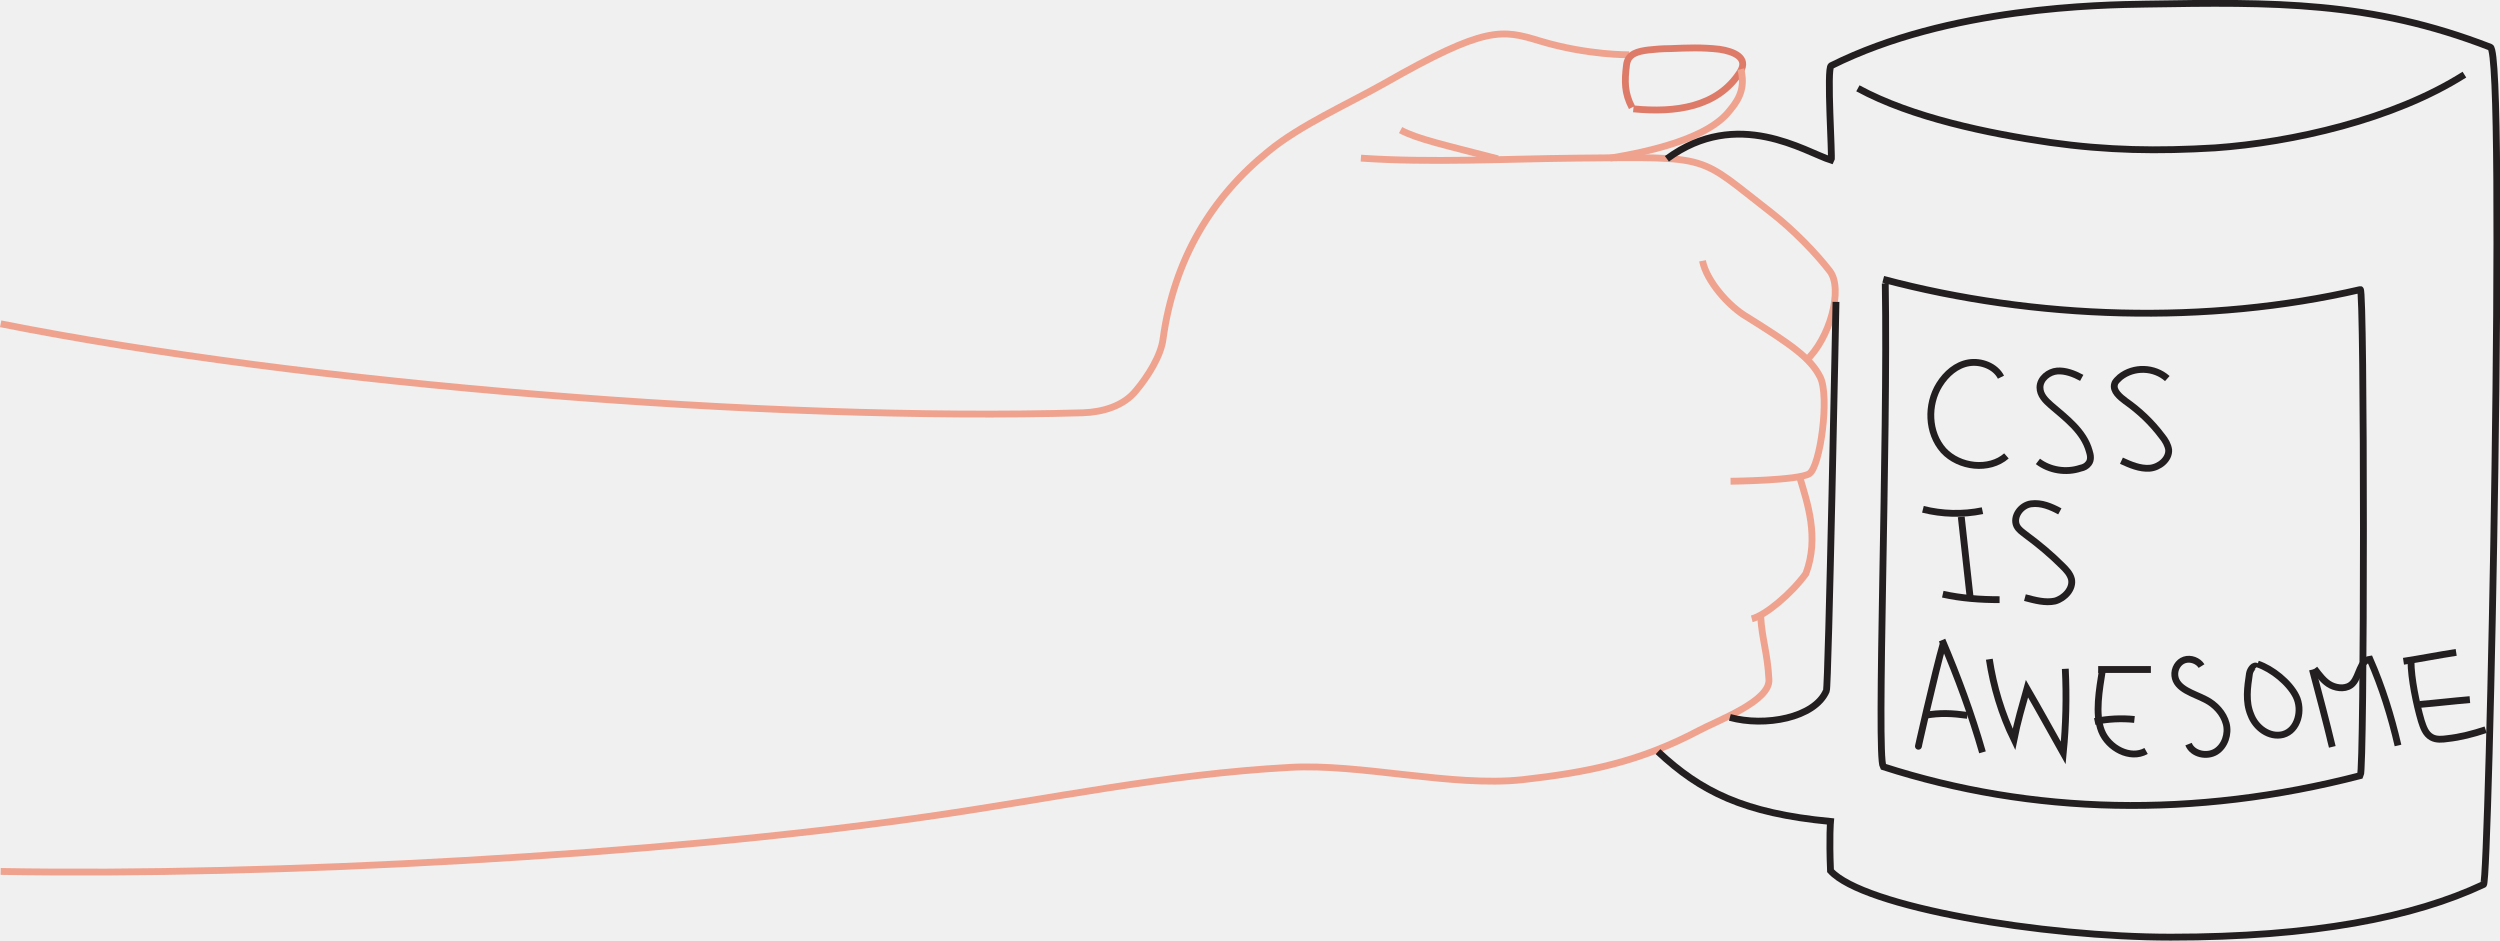
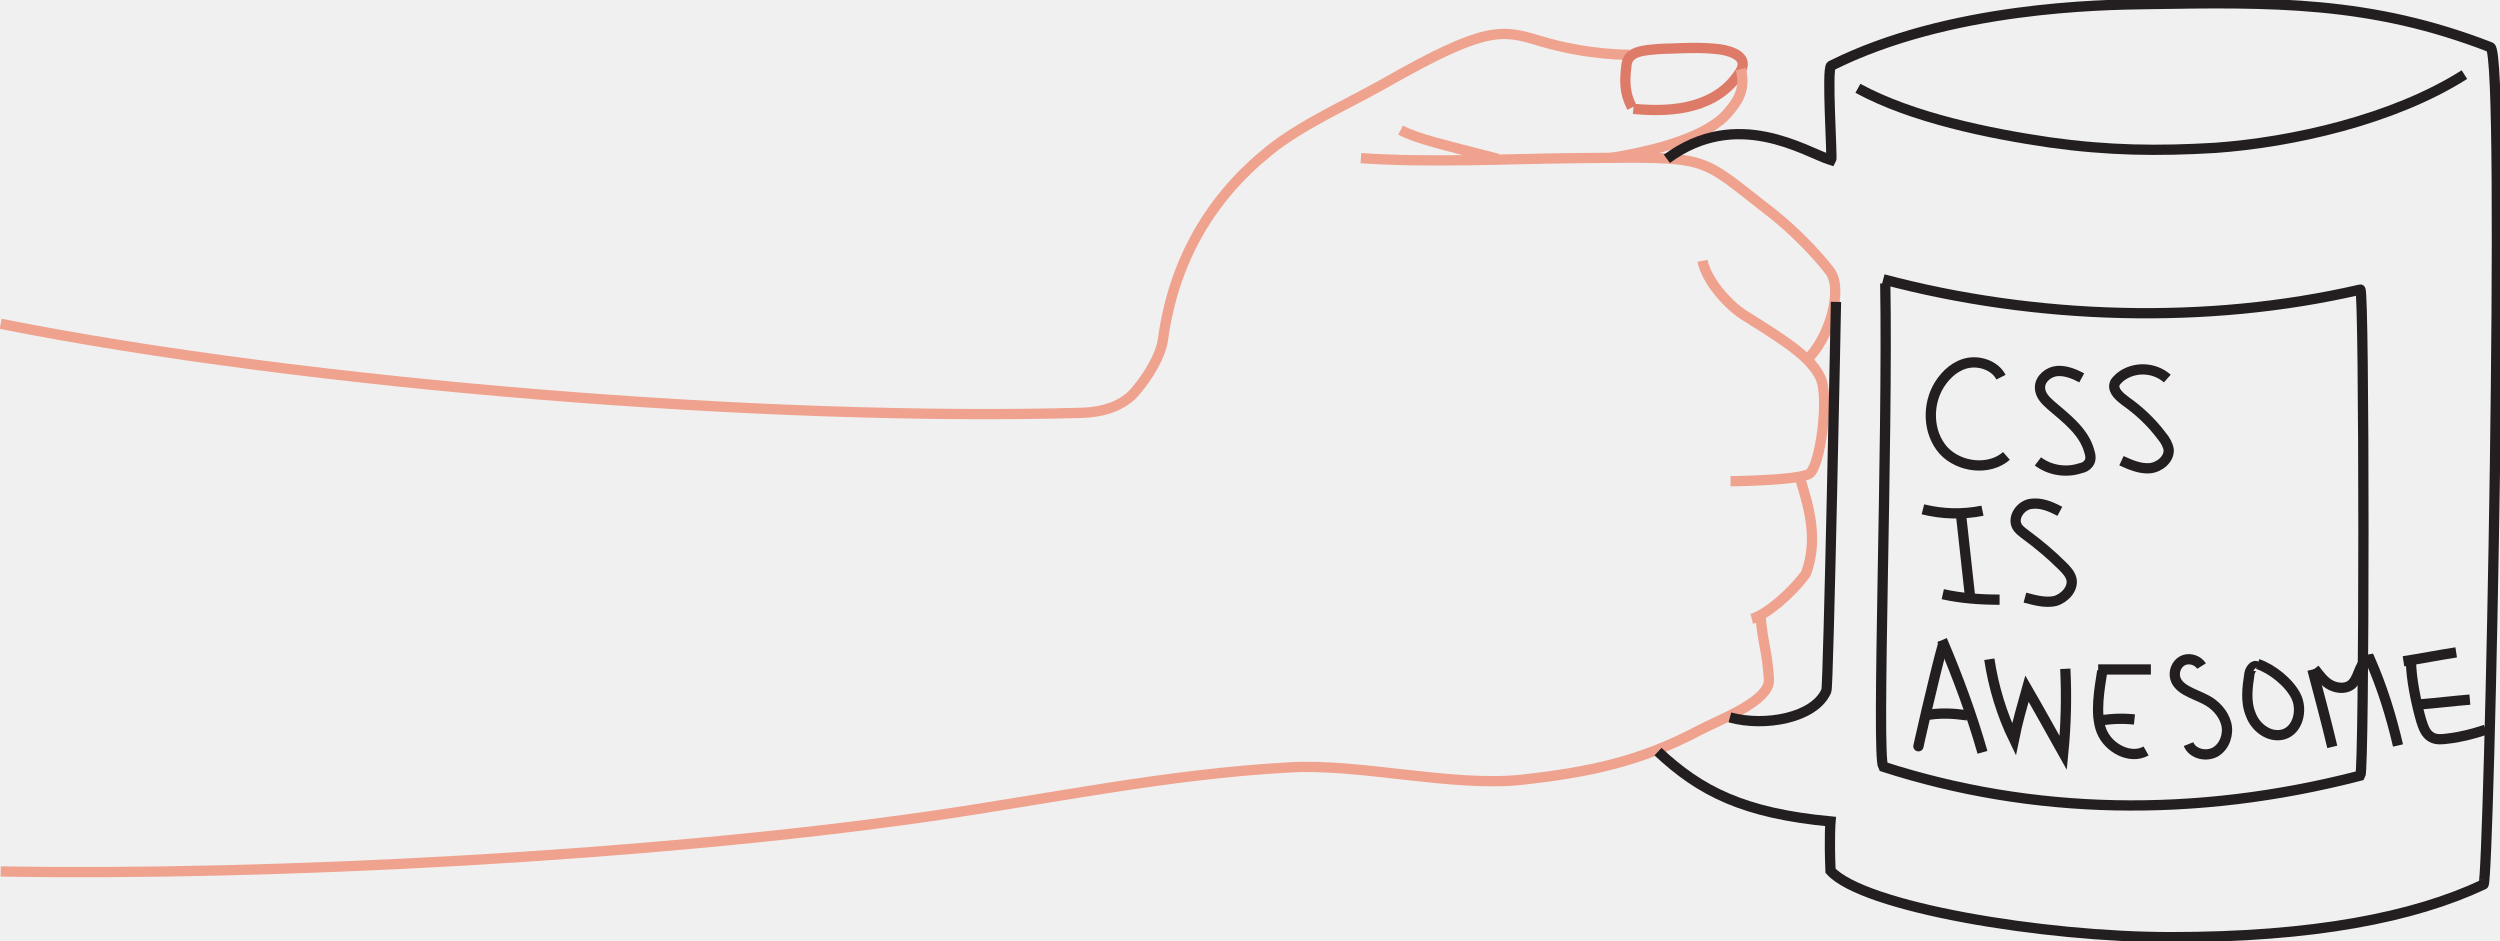
<svg xmlns="http://www.w3.org/2000/svg" version="1.1" id="Layer_3" x="0px" y="0px" viewBox="0 0 365.2 137.4" style="enable-background:new 0 0 365.2 137.4;" xml:space="preserve">
  <style type="text/css">
+ 	path{stroke-width:1.5;}
	.Drop_x0020_Shadow{fill:none;}
	.Round_x0020_Corners_x0020_2_x0020_pt{fill:#FFFFFF;stroke:#231F20;stroke-miterlimit:10;}
	.Live_x0020_Reflect_x0020_X{fill:none;}
	.Bevel_x0020_Soft{fill:url(#SVGID_1_);}
	.Dusk{fill:#FFFFFF;}
	.Foliage_GS{fill:#FFDD00;}
	.Pompadour_GS{fill-rule:evenodd;clip-rule:evenodd;fill:#44ADE2;}
	.st0{fill:none;stroke:#EFA28E;stroke-miterlimit:10;}
	.st1{fill:none;stroke:#DD7B68;stroke-miterlimit:10;}
	.st2{fill:none;stroke:#231F20;stroke-miterlimit:10;}
</style>
  <linearGradient id="SVGID_1_" gradientUnits="userSpaceOnUse" x1="-34.561" y1="-154.413" x2="-33.854" y2="-153.706">
    <stop offset="0" style="stop-color:#DEDFE3" />
    <stop offset="0.178" style="stop-color:#DADBDF" />
    <stop offset="0.361" style="stop-color:#CECFD3" />
    <stop offset="0.546" style="stop-color:#B9BCBF" />
    <stop offset="0.732" style="stop-color:#9CA0A2" />
    <stop offset="0.918" style="stop-color:#787D7E" />
    <stop offset="1" style="stop-color:#656B6C" />
  </linearGradient>
  <path class="st0" d="M0.1,47.3c44.7,8.9,112.3,14.3,158.1,13c2.9-0.1,6-1,7.8-3.3c1.6-1.9,3.6-5,3.9-7.5  c1.6-11.6,7.1-20.7,15.4-27.4c4.6-3.8,11.6-6.9,16.9-9.9c14.9-8.5,17.2-7.9,22.8-6.2c7,2.1,13,2,13,2" />
  <path class="st1" d="M238.4,15.7c-1.1-2.1-1.1-3.8-0.8-6.2c0.2-1.7,1.7-2,3.2-2.2c0.9-0.1,2-0.2,3.2-0.2c2.5-0.1,4.6-0.2,7.2,0.1  c2,0.3,4.3,1.2,3,3.3c-3.3,5.2-9.5,6-15.6,5.4" />
  <path class="st0" d="M254.3,10.1c0.6,2.4,0,4.1-1.5,5.9c-1.1,1.4-4.1,4.9-17.6,7.1" />
  <path class="st0" d="M204.6,19c2.4,1.3,6.5,2.2,14.2,4.2" />
  <path class="st0" d="M198.8,23.1c10.1,0.7,21.3,0.1,31.5,0c20.1-0.2,17.5-0.5,28.5,8c3.2,2.5,6.5,5.9,8.5,8.5c2,2.6,0,9.9-3.5,13.1" />
  <path class="st0" d="M248.7,38.1c0.6,3,3.9,6.7,6.5,8.2c6.4,4,9.3,6,10.7,8.8c1.4,2.8,0,13.1-1.6,14.1s-11.5,1.1-11.5,1.1" />
  <path class="st0" d="M262.9,69.7c1.1,3.7,2.9,8.8,0.9,14.1c-2.1,2.9-5.9,6.1-7.9,6.6" />
  <path class="st0" d="M0.1,127.3c39.7,0.7,95.7-2.3,135.3-8c18.1-2.6,34.8-6.2,53-7.2c10.3-0.6,23.7,2.9,34,1.8  c9.7-1.1,17.1-2.6,25.8-7.2c2.8-1.5,10.5-4.3,10.2-7.5c-0.2-3.8-1-5.8-1.2-9.1" />
  <path class="st2" d="M242.2,109.8c6.2,5.8,12.5,9,25.2,10.2c0,0-0.2,2.2,0,7.2c4.8,5.3,31,9.7,49.7,9.7c20.8,0,35.5-2.9,45.7-7.7  c0.8-0.4,3.3-121.4,1-122.3c-17.5-6.8-31.8-6.6-50.3-6.3c-6.6,0.1-28.8,0.4-46,9c-0.7,0.3,0.2,13.5,0,13.8c-3.8-1.2-13.7-7.8-24-0.2  " />
  <path class="st2" d="M268.2,44.1c0,0-1.1,56.2-1.4,56.8c-1.7,4-9,5.3-14.1,3.9" />
  <path class="st2" d="M271.4,12.9c7.9,4.3,19.1,6.6,28,7.9c8.5,1.2,15.8,1.3,24.2,0.8c11.2-0.8,26-4.1,36.4-10.7" />
  <path class="st2" d="M275.1,40.8c22.2,5.9,47.3,6.7,69.7,1.5c0.6-0.1,0.6,70.1,0,71c-24.3,6.3-48,5.7-69.7-1.3  c-1-1.7,0.7-47.3,0.3-70.6" />
  <path class="st2" d="M292.3,55.1c-0.8-1.6-2.9-2.4-4.7-2.1c-1.8,0.3-3.3,1.6-4.3,3.2c-1.8,2.9-1.7,7,0.6,9.6c2.3,2.5,6.7,3,9.2,0.8" />
  <path class="st2" d="M304.1,55.2c-1.1-0.6-2.4-1.1-3.6-1s-2.5,1.1-2.5,2.4c0,1.1,0.8,1.9,1.6,2.6c2.2,1.9,4.8,3.8,5.6,6.7  c0.2,0.6,0.3,1.3-0.1,1.8c-0.3,0.4-0.7,0.6-1.2,0.7c-2.1,0.7-4.5,0.3-6.2-1" />
  <path class="st2" d="M316.6,55.3c-1.9-1.7-4.9-1.8-6.9-0.2c-0.3,0.3-0.7,0.6-0.8,1c-0.3,1,0.8,1.9,1.6,2.5c2,1.4,3.8,3.1,5.3,5.1  c0.5,0.6,0.9,1.3,1,2c0.1,1.4-1.4,2.6-2.8,2.7c-1.4,0.1-2.8-0.5-4.1-1.1" />
  <path class="st2" d="M280.9,74.4c2.8,0.7,5.8,0.8,8.7,0.2" />
  <path class="st2" d="M286.5,75.5c0.4,3.5,0.9,8.3,1.3,11.8" />
  <path class="st2" d="M283.8,86.8c2.7,0.6,5.5,0.8,8.3,0.8" />
  <path class="st2" d="M300.9,74.7c-1.3-0.7-2.7-1.3-4.2-1.1s-2.7,1.9-2.1,3.2c0.3,0.6,0.8,0.9,1.3,1.3c1.9,1.4,3.7,2.9,5.4,4.6  c0.5,0.5,1.1,1.1,1.3,1.9c0.3,1.4-1,2.8-2.4,3.2c-1.4,0.3-2.9-0.1-4.4-0.5" />
  <path class="st2" d="M283.9,93.9c-1.2,4.1-4.1,17-3.6,14.9" />
  <path class="st2" d="M283.7,93.5c2.3,5.4,4.3,10.8,5.9,16.4" />
  <path class="st2" d="M281.2,104.5c2.2-0.4,4-0.3,6.2,0" />
  <path class="st2" d="M290.6,96.3c0.6,4,1.8,8,3.6,11.7c0.5-2.5,1.2-4.9,1.9-7.4c1.8,3.1,3.5,6.2,5.3,9.4c0.4-4.1,0.5-8.2,0.3-12.3" />
  <path class="st2" d="M306.5,97.8c2.6,0,5.2,0,7.7,0" />
  <path class="st2" d="M307.1,98c-0.4,2.6-1.1,6.3-0.1,8.8c1,2.5,4.2,4.2,6.5,2.9" />
  <path class="st2" d="M306,105.4c1.9-0.4,3.9-0.5,5.8-0.3" />
  <path class="st2" d="M321.6,97.3c-0.5-0.8-1.6-1.2-2.5-0.9c-0.9,0.3-1.5,1.3-1.4,2.3c0.2,2,2.8,2.6,4.5,3.5c1.4,0.7,2.6,2,3,3.5  c0.4,1.5-0.2,3.3-1.5,4.1c-1.3,0.8-3.4,0.4-4-1.1" />
  <path class="st2" d="M329.7,97.4c-0.4-0.4-1,0.4-1.1,1c-0.3,2-0.6,4.1,0.2,6c0.7,1.9,2.7,3.4,4.7,2.9c2.2-0.6,2.9-3.6,1.9-5.6  c-1-2-3.5-4-5.6-4.7" />
  <path class="st2" d="M337.8,97.8c1,3.8,2,7.5,2.9,11.3c-0.1-0.4-0.2-0.8-0.3-1.2" />
  <path class="st2" d="M338.1,97.7c0.7,0.9,1.4,1.9,2.4,2.4c1,0.5,2.4,0.6,3.2-0.3c1-1.1,1-3.3,2.5-3.5c1.8,4.1,3.1,8.3,4.1,12.6" />
  <path class="st2" d="M351.1,96.6c2.6-0.4,5.1-0.9,7.7-1.3" />
  <path class="st2" d="M352.2,96.6c0,2.5,0.8,6.3,1.5,8.7c0.3,0.9,0.6,1.9,1.5,2.4c0.7,0.4,1.6,0.3,2.3,0.2c1.9-0.2,3.8-0.7,5.6-1.3" />
  <path class="st2" d="M353.5,102.9c2.4-0.2,4.9-0.5,7.3-0.7" />
</svg>
